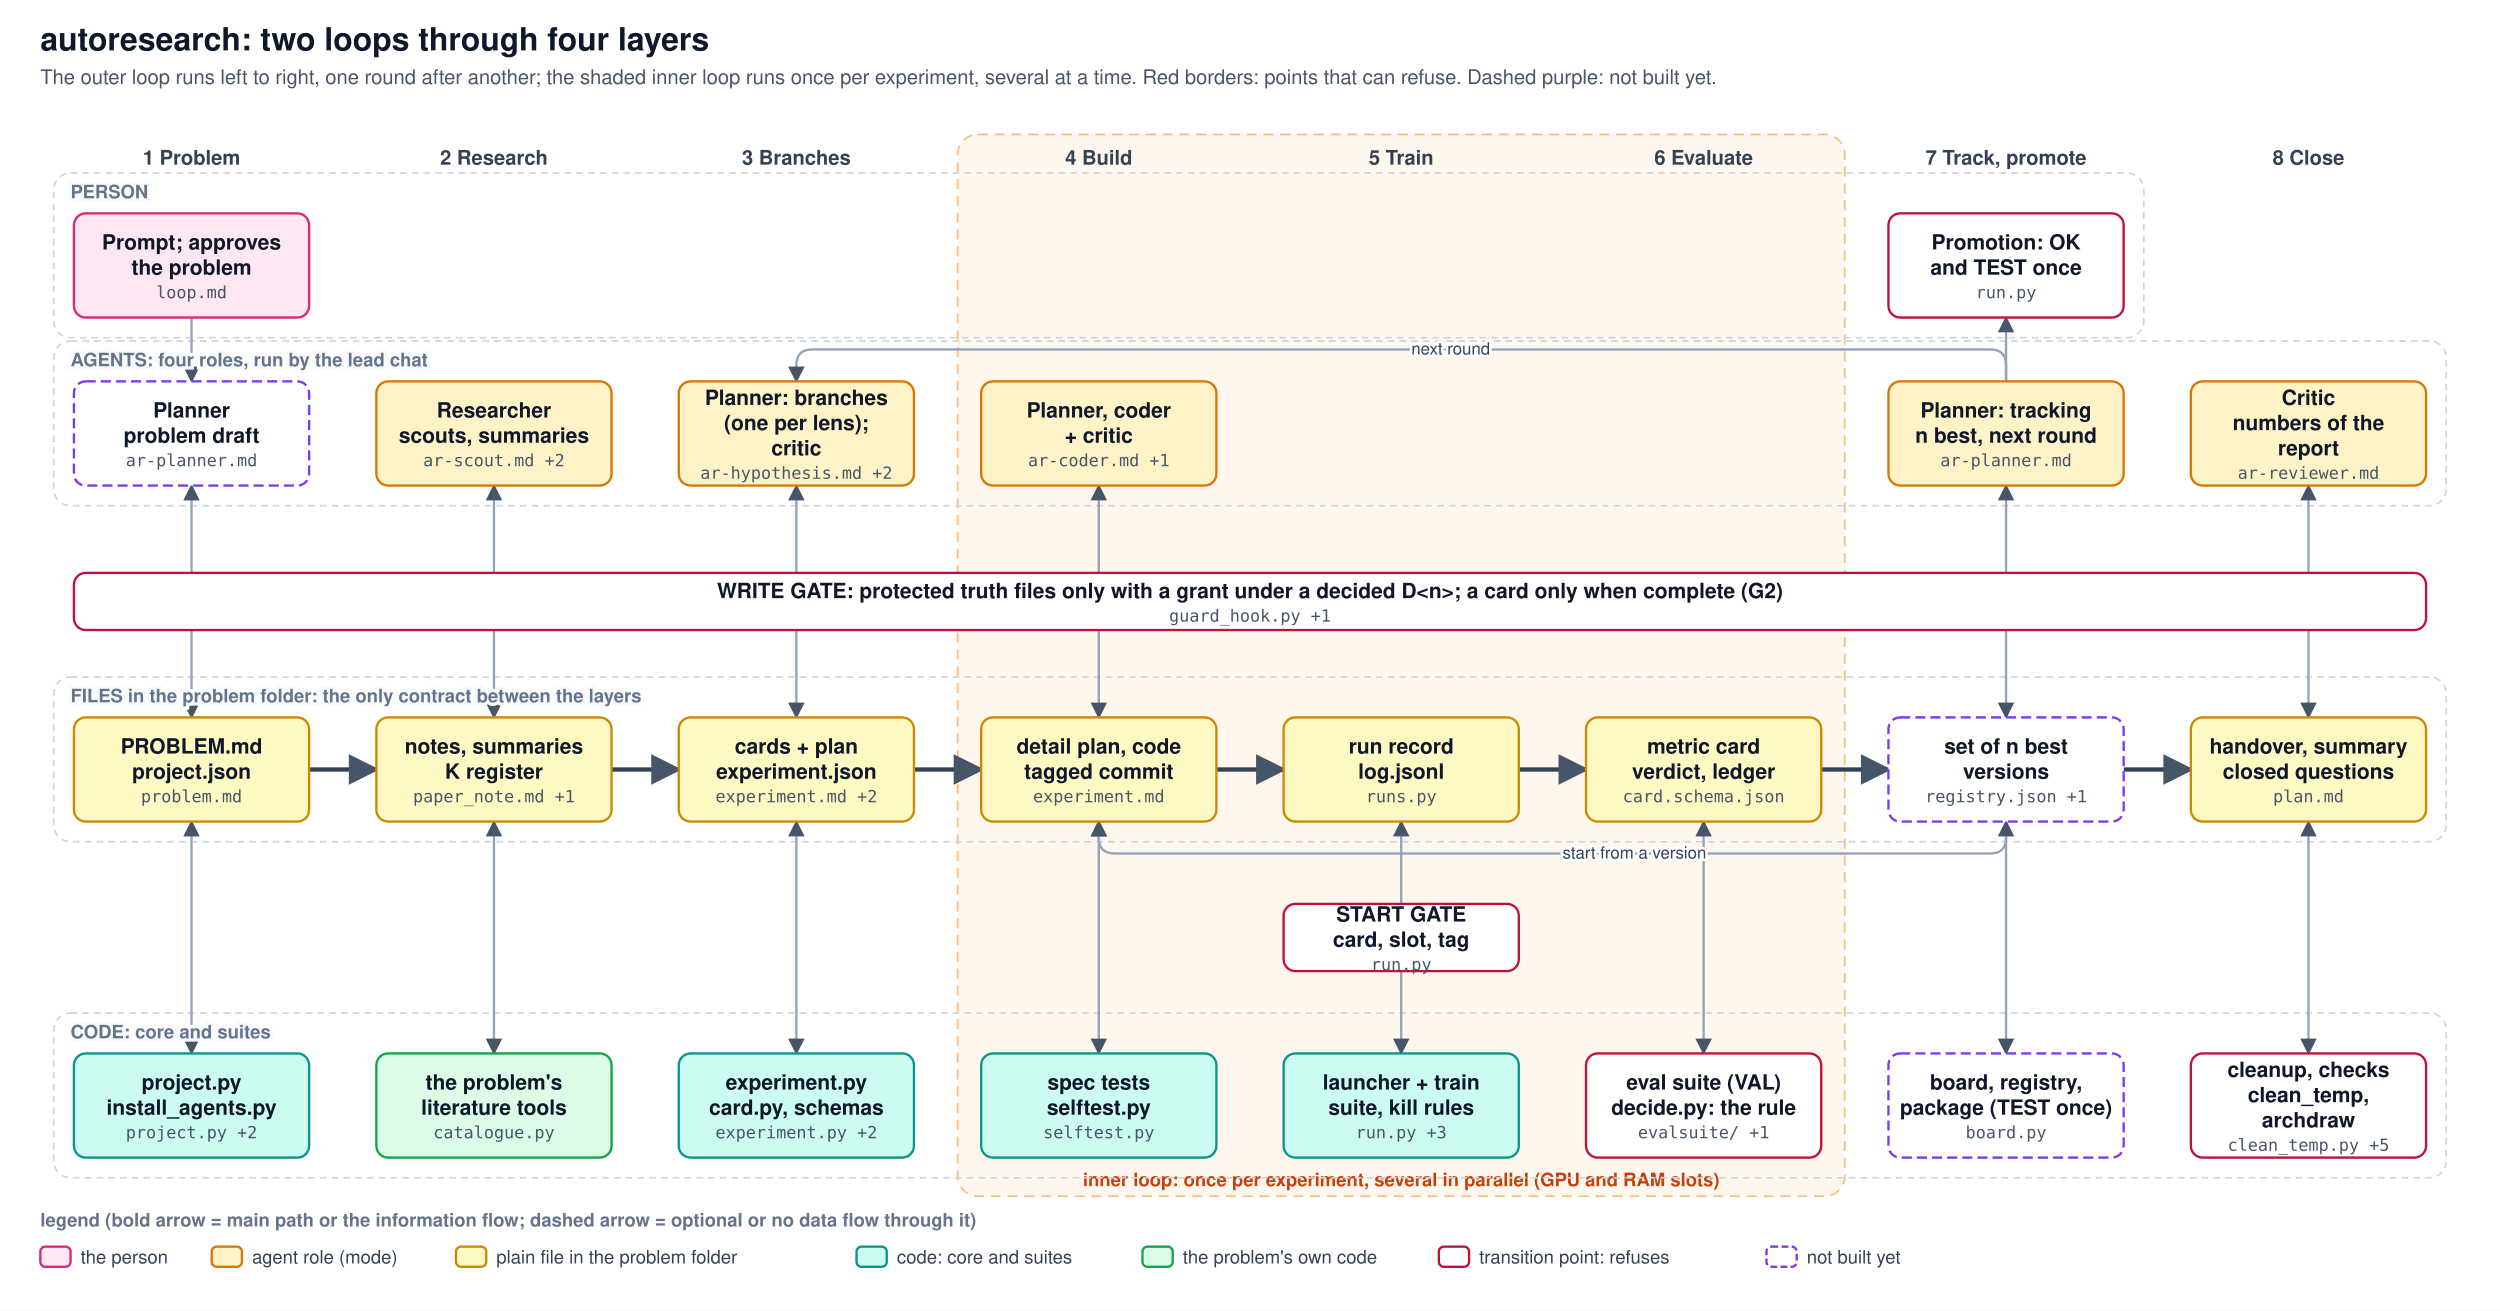
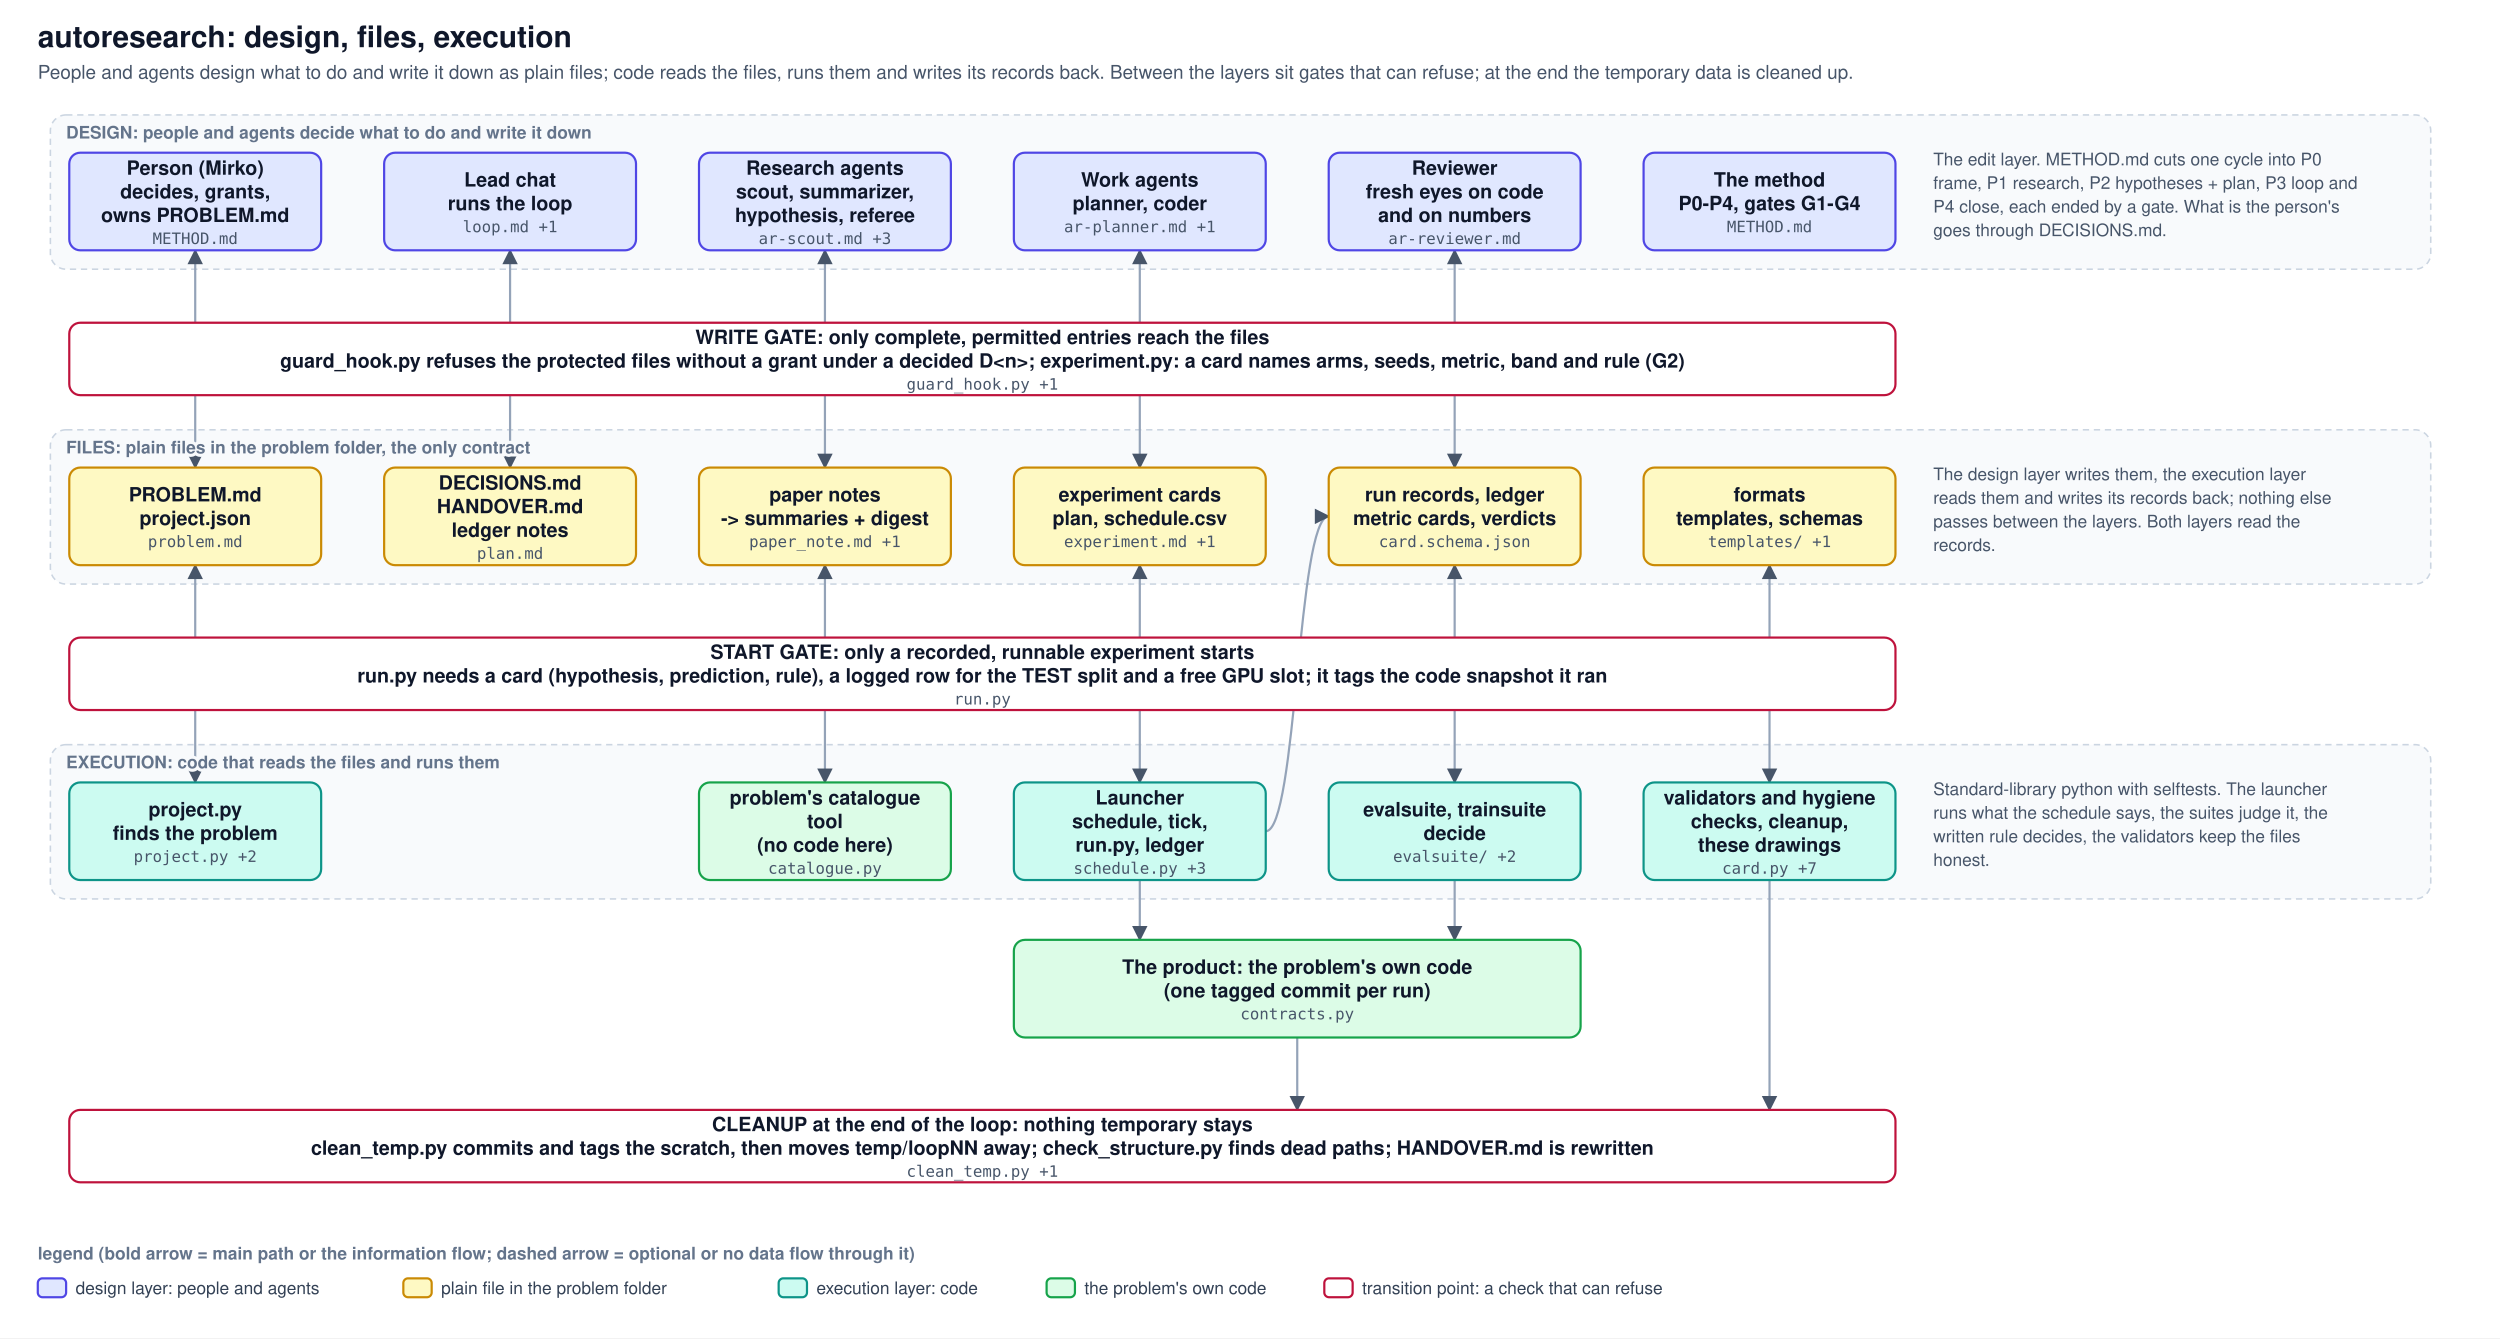
- <svg xmlns="http://www.w3.org/2000/svg" viewBox="0 0 1488 780" width="1488" height="780" font-family="Segoe UI, Helvetica, Arial, sans-serif">
+ <svg xmlns="http://www.w3.org/2000/svg" viewBox="0 0 1588 850" width="1588" height="850" font-family="Segoe UI, Helvetica, Arial, sans-serif">
  <defs>
    <marker id="ah" viewBox="0 0 10 10" refX="9" refY="5" markerWidth="7" markerHeight="7" orient="auto-start-reverse">
      <path d="M0,0 L10,5 L0,10 z" fill="#475569" />
    </marker>
  </defs>
-   <rect width="1488" height="780" fill="#ffffff" />
-   <text x="24" y="30" font-size="19" font-weight="700" fill="#0f172a">autoresearch: two loops through four layers</text>
-   <text x="24" y="50" font-size="12" fill="#475569">The outer loop runs left to right, one round after another; the shaded inner loop runs once per experiment, several at a time. Red borders: points that can refuse. Dashed purple: not built yet.</text>
-   <rect x="570" y="80" width="528" height="632" rx="12" fill="#fff7ed" stroke="#fdba74" stroke-dasharray="6 4" />
-   <text x="834.0" y="706" font-size="11" font-weight="600" text-anchor="middle" fill="#c2410c">inner loop: once per experiment, several in parallel (GPU and RAM slots)</text>
-   <text x="114.0" y="98" font-size="12" font-weight="700" text-anchor="middle" fill="#334155">1 Problem</text>
-   <text x="294.0" y="98" font-size="12" font-weight="700" text-anchor="middle" fill="#334155">2 Research</text>
-   <text x="474.0" y="98" font-size="12" font-weight="700" text-anchor="middle" fill="#334155">3 Branches</text>
-   <text x="654.0" y="98" font-size="12" font-weight="700" text-anchor="middle" fill="#334155">4 Build</text>
-   <text x="834.0" y="98" font-size="12" font-weight="700" text-anchor="middle" fill="#334155">5 Train</text>
-   <text x="1014.0" y="98" font-size="12" font-weight="700" text-anchor="middle" fill="#334155">6 Evaluate</text>
-   <text x="1194.0" y="98" font-size="12" font-weight="700" text-anchor="middle" fill="#334155">7 Track, promote</text>
-   <text x="1374.0" y="98" font-size="12" font-weight="700" text-anchor="middle" fill="#334155">8 Close</text>
-   <rect x="32.0" y="103.0" width="1244.0" height="98.0" rx="10" fill="none" stroke="#cbd5e1" stroke-dasharray="4 3" />
-   <rect x="32.0" y="203.0" width="1424.0" height="98.0" rx="10" fill="none" stroke="#cbd5e1" stroke-dasharray="4 3" />
-   <rect x="32.0" y="403.0" width="1424.0" height="98.0" rx="10" fill="none" stroke="#cbd5e1" stroke-dasharray="4 3" />
-   <rect x="32.0" y="603.0" width="1424.0" height="98.0" rx="10" fill="none" stroke="#cbd5e1" stroke-dasharray="4 3" />
-   <path d="M114.0,189.0 C114.0,208.0 114.0,208.0 114.0,227.0" fill="none" stroke="#94a3b8" stroke-width="1.4" marker-end="url(#ah)" />
-   <path d="M114.0,289.0 C114.0,358.0 114.0,358.0 114.0,427.0" fill="none" stroke="#94a3b8" stroke-width="1.4" marker-start="url(#ah)" marker-end="url(#ah)" />
-   <path d="M294.0,289.0 C294.0,358.0 294.0,358.0 294.0,427.0" fill="none" stroke="#94a3b8" stroke-width="1.4" marker-start="url(#ah)" marker-end="url(#ah)" />
-   <path d="M474.0,289.0 C474.0,358.0 474.0,358.0 474.0,427.0" fill="none" stroke="#94a3b8" stroke-width="1.4" marker-start="url(#ah)" marker-end="url(#ah)" />
-   <path d="M654.0,289.0 C654.0,358.0 654.0,358.0 654.0,427.0" fill="none" stroke="#94a3b8" stroke-width="1.4" marker-start="url(#ah)" marker-end="url(#ah)" />
-   <path d="M1194.0,289.0 C1194.0,358.0 1194.0,358.0 1194.0,427.0" fill="none" stroke="#94a3b8" stroke-width="1.4" marker-start="url(#ah)" marker-end="url(#ah)" />
-   <path d="M1374.0,289.0 C1374.0,358.0 1374.0,358.0 1374.0,427.0" fill="none" stroke="#94a3b8" stroke-width="1.4" marker-start="url(#ah)" marker-end="url(#ah)" />
-   <path d="M1194.0,227.0 C1194.0,208.0 1194.0,208.0 1194.0,189.0" fill="none" stroke="#94a3b8" stroke-width="1.4" marker-end="url(#ah)" />
-   <path d="M184.0,458.0 C204.0,458.0 204.0,458.0 224.0,458.0" fill="none" stroke="#334155" stroke-width="2.6" marker-end="url(#ah)" />
-   <path d="M364.0,458.0 C384.0,458.0 384.0,458.0 404.0,458.0" fill="none" stroke="#334155" stroke-width="2.6" marker-end="url(#ah)" />
-   <path d="M544.0,458.0 C564.0,458.0 564.0,458.0 584.0,458.0" fill="none" stroke="#334155" stroke-width="2.6" marker-end="url(#ah)" />
-   <path d="M724.0,458.0 C744.0,458.0 744.0,458.0 764.0,458.0" fill="none" stroke="#334155" stroke-width="2.6" marker-end="url(#ah)" />
-   <path d="M904.0,458.0 C924.0,458.0 924.0,458.0 944.0,458.0" fill="none" stroke="#334155" stroke-width="2.6" marker-end="url(#ah)" />
-   <path d="M1084.0,458.0 C1104.0,458.0 1104.0,458.0 1124.0,458.0" fill="none" stroke="#334155" stroke-width="2.6" marker-end="url(#ah)" />
-   <path d="M1264.0,458.0 C1284.0,458.0 1284.0,458.0 1304.0,458.0" fill="none" stroke="#334155" stroke-width="2.6" marker-end="url(#ah)" />
-   <path d="M1194.0,489.0 L1194.0,498.5 Q1194.0,508.0 1184.5,508.0 L663.5,508.0 Q654.0,508.0 654.0,498.5 L654.0,489.0" fill="none" stroke="#94a3b8" stroke-width="1.4" marker-end="url(#ah)" />
-   <path d="M1194.0,227.0 L1194.0,217.5 Q1194.0,208.0 1184.5,208.0 L483.5,208.0 Q474.0,208.0 474.0,217.5 L474.0,227.0" fill="none" stroke="#94a3b8" stroke-width="1.4" marker-end="url(#ah)" />
-   <path d="M114.0,489.0 C114.0,558.0 114.0,558.0 114.0,627.0" fill="none" stroke="#94a3b8" stroke-width="1.4" marker-start="url(#ah)" marker-end="url(#ah)" />
-   <path d="M294.0,489.0 C294.0,558.0 294.0,558.0 294.0,627.0" fill="none" stroke="#94a3b8" stroke-width="1.4" marker-start="url(#ah)" marker-end="url(#ah)" />
-   <path d="M474.0,489.0 C474.0,558.0 474.0,558.0 474.0,627.0" fill="none" stroke="#94a3b8" stroke-width="1.4" marker-start="url(#ah)" marker-end="url(#ah)" />
-   <path d="M654.0,489.0 C654.0,558.0 654.0,558.0 654.0,627.0" fill="none" stroke="#94a3b8" stroke-width="1.4" marker-start="url(#ah)" marker-end="url(#ah)" />
-   <path d="M834.0,489.0 C834.0,558.0 834.0,558.0 834.0,627.0" fill="none" stroke="#94a3b8" stroke-width="1.4" marker-start="url(#ah)" marker-end="url(#ah)" />
-   <path d="M1014.0,489.0 C1014.0,558.0 1014.0,558.0 1014.0,627.0" fill="none" stroke="#94a3b8" stroke-width="1.4" marker-start="url(#ah)" marker-end="url(#ah)" />
-   <path d="M1194.0,489.0 C1194.0,558.0 1194.0,558.0 1194.0,627.0" fill="none" stroke="#94a3b8" stroke-width="1.4" marker-start="url(#ah)" marker-end="url(#ah)" />
-   <path d="M1374.0,489.0 C1374.0,558.0 1374.0,558.0 1374.0,627.0" fill="none" stroke="#94a3b8" stroke-width="1.4" marker-start="url(#ah)" marker-end="url(#ah)" />
+   <rect width="1588" height="850" fill="#ffffff" />
+   <text x="24" y="30" font-size="19" font-weight="700" fill="#0f172a">autoresearch: design, files, execution</text>
+   <text x="24" y="50" font-size="12" fill="#475569">People and agents design what to do and write it down as plain files; code reads the files, runs them and writes its records back. Between the layers sit gates that can refuse; at the end the temporary data is cleaned up.</text>
+   <rect x="32.0" y="73.0" width="1512.0" height="98.0" rx="10" fill="#f8fafc" stroke="#cbd5e1" stroke-dasharray="4 3" />
+   <text x="1228.0" y="105.0" font-size="11" fill="#475569">The edit layer. METHOD.md cuts one cycle into P0</text>
+   <text x="1228.0" y="120.0" font-size="11" fill="#475569">frame, P1 research, P2 hypotheses + plan, P3 loop and</text>
+   <text x="1228.0" y="135.0" font-size="11" fill="#475569">P4 close, each ended by a gate. What is the person's</text>
+   <text x="1228.0" y="150.0" font-size="11" fill="#475569">goes through DECISIONS.md.</text>
+   <rect x="32.0" y="273.0" width="1512.0" height="98.0" rx="10" fill="#f8fafc" stroke="#cbd5e1" stroke-dasharray="4 3" />
+   <text x="1228.0" y="305.0" font-size="11" fill="#475569">The design layer writes them, the execution layer</text>
+   <text x="1228.0" y="320.0" font-size="11" fill="#475569">reads them and writes its records back; nothing else</text>
+   <text x="1228.0" y="335.0" font-size="11" fill="#475569">passes between the layers. Both layers read the</text>
+   <text x="1228.0" y="350.0" font-size="11" fill="#475569">records.</text>
+   <rect x="32.0" y="473.0" width="1512.0" height="98.0" rx="10" fill="#f8fafc" stroke="#cbd5e1" stroke-dasharray="4 3" />
+   <text x="1228.0" y="505.0" font-size="11" fill="#475569">Standard-library python with selftests. The launcher</text>
+   <text x="1228.0" y="520.0" font-size="11" fill="#475569">runs what the schedule says, the suites judge it, the</text>
+   <text x="1228.0" y="535.0" font-size="11" fill="#475569">written rule decides, the validators keep the files</text>
+   <text x="1228.0" y="550.0" font-size="11" fill="#475569">honest.</text>
+   <path d="M124.0,159.0 C124.0,228.0 124.0,228.0 124.0,297.0" fill="none" stroke="#94a3b8" stroke-width="1.4" marker-start="url(#ah)" marker-end="url(#ah)" />
+   <path d="M324.0,159.0 C324.0,228.0 324.0,228.0 324.0,297.0" fill="none" stroke="#94a3b8" stroke-width="1.4" marker-start="url(#ah)" marker-end="url(#ah)" />
+   <path d="M524.0,159.0 C524.0,228.0 524.0,228.0 524.0,297.0" fill="none" stroke="#94a3b8" stroke-width="1.4" marker-start="url(#ah)" marker-end="url(#ah)" />
+   <path d="M724.0,159.0 C724.0,228.0 724.0,228.0 724.0,297.0" fill="none" stroke="#94a3b8" stroke-width="1.4" marker-start="url(#ah)" marker-end="url(#ah)" />
+   <path d="M924.0,159.0 C924.0,228.0 924.0,228.0 924.0,297.0" fill="none" stroke="#94a3b8" stroke-width="1.4" marker-start="url(#ah)" marker-end="url(#ah)" />
+   <path d="M124.0,359.0 C124.0,428.0 124.0,428.0 124.0,497.0" fill="none" stroke="#94a3b8" stroke-width="1.4" marker-start="url(#ah)" marker-end="url(#ah)" />
+   <path d="M524.0,359.0 C524.0,428.0 524.0,428.0 524.0,497.0" fill="none" stroke="#94a3b8" stroke-width="1.4" marker-start="url(#ah)" marker-end="url(#ah)" />
+   <path d="M724.0,359.0 C724.0,428.0 724.0,428.0 724.0,497.0" fill="none" stroke="#94a3b8" stroke-width="1.4" marker-start="url(#ah)" marker-end="url(#ah)" />
+   <path d="M924.0,359.0 C924.0,428.0 924.0,428.0 924.0,497.0" fill="none" stroke="#94a3b8" stroke-width="1.4" marker-start="url(#ah)" marker-end="url(#ah)" />
+   <path d="M1124.0,359.0 C1124.0,428.0 1124.0,428.0 1124.0,497.0" fill="none" stroke="#94a3b8" stroke-width="1.4" marker-start="url(#ah)" marker-end="url(#ah)" />
+   <path d="M804.0,528.0 C824.0,528.0 824.0,328.0 844.0,328.0" fill="none" stroke="#94a3b8" stroke-width="1.4" marker-end="url(#ah)" />
+   <path d="M724.0,559.0 C724.0,578.0 724.0,578.0 724.0,597.0" fill="none" stroke="#94a3b8" stroke-width="1.4" marker-end="url(#ah)" />
+   <path d="M924.0,559.0 C924.0,578.0 924.0,578.0 924.0,597.0" fill="none" stroke="#94a3b8" stroke-width="1.4" marker-end="url(#ah)" />
+   <path d="M824.0,659.0 C824.0,682.0 824.0,682.0 824.0,705.0" fill="none" stroke="#94a3b8" stroke-width="1.4" marker-end="url(#ah)" />
+   <path d="M1124.0,559.0 C1124.0,632.0 1124.0,632.0 1124.0,705.0" fill="none" stroke="#94a3b8" stroke-width="1.4" marker-end="url(#ah)" />
  <g>
-     <rect x="44" y="127.0" width="140" height="62" rx="7" fill="#fce7f3" stroke="#db2777" stroke-width="1.4" />
-     <text x="114.0" y="148.5" font-size="12.5" font-weight="600" text-anchor="middle" fill="#0f172a">Prompt; approves</text>
-     <text x="114.0" y="163.5" font-size="12.5" font-weight="600" text-anchor="middle" fill="#0f172a">the problem</text>
-     <text x="114.0" y="177.5" font-size="10" text-anchor="middle" fill="#475569" font-family="Consolas, Menlo, monospace">loop.md</text>
+     <rect x="44" y="97.0" width="160" height="62" rx="7" fill="#e0e7ff" stroke="#4f46e5" stroke-width="1.4" />
+     <text x="124.0" y="111.0" font-size="12.5" font-weight="600" text-anchor="middle" fill="#0f172a">Person (Mirko)</text>
+     <text x="124.0" y="126.0" font-size="12.5" font-weight="600" text-anchor="middle" fill="#0f172a">decides, grants,</text>
+     <text x="124.0" y="141.0" font-size="12.5" font-weight="600" text-anchor="middle" fill="#0f172a">owns PROBLEM.md</text>
+     <text x="124.0" y="155.0" font-size="10" text-anchor="middle" fill="#475569" font-family="Consolas, Menlo, monospace">METHOD.md</text>
  </g>
  <g>
-     <rect x="1124" y="127.0" width="140" height="62" rx="7" fill="#ffffff" stroke="#be123c" stroke-width="1.4" />
-     <text x="1194.0" y="148.5" font-size="12.5" font-weight="600" text-anchor="middle" fill="#0f172a">Promotion: OK</text>
-     <text x="1194.0" y="163.5" font-size="12.5" font-weight="600" text-anchor="middle" fill="#0f172a">and TEST once</text>
-     <text x="1194.0" y="177.5" font-size="10" text-anchor="middle" fill="#475569" font-family="Consolas, Menlo, monospace">run.py</text>
+     <rect x="244" y="97.0" width="160" height="62" rx="7" fill="#e0e7ff" stroke="#4f46e5" stroke-width="1.4" />
+     <text x="324.0" y="118.5" font-size="12.5" font-weight="600" text-anchor="middle" fill="#0f172a">Lead chat</text>
+     <text x="324.0" y="133.5" font-size="12.5" font-weight="600" text-anchor="middle" fill="#0f172a">runs the loop</text>
+     <text x="324.0" y="147.5" font-size="10" text-anchor="middle" fill="#475569" font-family="Consolas, Menlo, monospace">loop.md +1</text>
  </g>
  <g>
-     <rect x="44" y="227.0" width="140" height="62" rx="7" fill="#ffffff" stroke="#7c3aed" stroke-width="1.4" stroke-dasharray="6 3" />
-     <text x="114.0" y="248.5" font-size="12.5" font-weight="600" text-anchor="middle" fill="#0f172a">Planner</text>
-     <text x="114.0" y="263.5" font-size="12.5" font-weight="600" text-anchor="middle" fill="#0f172a">problem draft</text>
-     <text x="114.0" y="277.5" font-size="10" text-anchor="middle" fill="#475569" font-family="Consolas, Menlo, monospace">ar-planner.md</text>
+     <rect x="444" y="97.0" width="160" height="62" rx="7" fill="#e0e7ff" stroke="#4f46e5" stroke-width="1.4" />
+     <text x="524.0" y="111.0" font-size="12.5" font-weight="600" text-anchor="middle" fill="#0f172a">Research agents</text>
+     <text x="524.0" y="126.0" font-size="12.5" font-weight="600" text-anchor="middle" fill="#0f172a">scout, summarizer,</text>
+     <text x="524.0" y="141.0" font-size="12.5" font-weight="600" text-anchor="middle" fill="#0f172a">hypothesis, referee</text>
+     <text x="524.0" y="155.0" font-size="10" text-anchor="middle" fill="#475569" font-family="Consolas, Menlo, monospace">ar-scout.md +3</text>
  </g>
  <g>
-     <rect x="224" y="227.0" width="140" height="62" rx="7" fill="#fef3c7" stroke="#d97706" stroke-width="1.4" />
-     <text x="294.0" y="248.5" font-size="12.5" font-weight="600" text-anchor="middle" fill="#0f172a">Researcher</text>
-     <text x="294.0" y="263.5" font-size="12.5" font-weight="600" text-anchor="middle" fill="#0f172a">scouts, summaries</text>
-     <text x="294.0" y="277.5" font-size="10" text-anchor="middle" fill="#475569" font-family="Consolas, Menlo, monospace">ar-scout.md +2</text>
+     <rect x="644" y="97.0" width="160" height="62" rx="7" fill="#e0e7ff" stroke="#4f46e5" stroke-width="1.4" />
+     <text x="724.0" y="118.5" font-size="12.5" font-weight="600" text-anchor="middle" fill="#0f172a">Work agents</text>
+     <text x="724.0" y="133.5" font-size="12.5" font-weight="600" text-anchor="middle" fill="#0f172a">planner, coder</text>
+     <text x="724.0" y="147.5" font-size="10" text-anchor="middle" fill="#475569" font-family="Consolas, Menlo, monospace">ar-planner.md +1</text>
  </g>
  <g>
-     <rect x="404" y="227.0" width="140" height="62" rx="7" fill="#fef3c7" stroke="#d97706" stroke-width="1.4" />
-     <text x="474.0" y="241.0" font-size="12.5" font-weight="600" text-anchor="middle" fill="#0f172a">Planner: branches</text>
-     <text x="474.0" y="256.0" font-size="12.5" font-weight="600" text-anchor="middle" fill="#0f172a">(one per lens);</text>
-     <text x="474.0" y="271.0" font-size="12.5" font-weight="600" text-anchor="middle" fill="#0f172a">critic</text>
-     <text x="474.0" y="285.0" font-size="10" text-anchor="middle" fill="#475569" font-family="Consolas, Menlo, monospace">ar-hypothesis.md +2</text>
+     <rect x="844" y="97.0" width="160" height="62" rx="7" fill="#e0e7ff" stroke="#4f46e5" stroke-width="1.4" />
+     <text x="924.0" y="111.0" font-size="12.5" font-weight="600" text-anchor="middle" fill="#0f172a">Reviewer</text>
+     <text x="924.0" y="126.0" font-size="12.5" font-weight="600" text-anchor="middle" fill="#0f172a">fresh eyes on code</text>
+     <text x="924.0" y="141.0" font-size="12.5" font-weight="600" text-anchor="middle" fill="#0f172a">and on numbers</text>
+     <text x="924.0" y="155.0" font-size="10" text-anchor="middle" fill="#475569" font-family="Consolas, Menlo, monospace">ar-reviewer.md</text>
  </g>
  <g>
-     <rect x="584" y="227.0" width="140" height="62" rx="7" fill="#fef3c7" stroke="#d97706" stroke-width="1.4" />
-     <text x="654.0" y="248.5" font-size="12.5" font-weight="600" text-anchor="middle" fill="#0f172a">Planner, coder</text>
-     <text x="654.0" y="263.5" font-size="12.5" font-weight="600" text-anchor="middle" fill="#0f172a">+ critic</text>
-     <text x="654.0" y="277.5" font-size="10" text-anchor="middle" fill="#475569" font-family="Consolas, Menlo, monospace">ar-coder.md +1</text>
+     <rect x="1044" y="97.0" width="160" height="62" rx="7" fill="#e0e7ff" stroke="#4f46e5" stroke-width="1.4" />
+     <text x="1124.0" y="118.5" font-size="12.5" font-weight="600" text-anchor="middle" fill="#0f172a">The method</text>
+     <text x="1124.0" y="133.5" font-size="12.5" font-weight="600" text-anchor="middle" fill="#0f172a">P0-P4, gates G1-G4</text>
+     <text x="1124.0" y="147.5" font-size="10" text-anchor="middle" fill="#475569" font-family="Consolas, Menlo, monospace">METHOD.md</text>
  </g>
  <g>
-     <rect x="1124" y="227.0" width="140" height="62" rx="7" fill="#fef3c7" stroke="#d97706" stroke-width="1.4" />
-     <text x="1194.0" y="248.5" font-size="12.5" font-weight="600" text-anchor="middle" fill="#0f172a">Planner: tracking</text>
-     <text x="1194.0" y="263.5" font-size="12.5" font-weight="600" text-anchor="middle" fill="#0f172a">n best, next round</text>
-     <text x="1194.0" y="277.5" font-size="10" text-anchor="middle" fill="#475569" font-family="Consolas, Menlo, monospace">ar-planner.md</text>
+     <rect x="44" y="205.0" width="1160" height="46" rx="7" fill="#ffffff" stroke="#be123c" stroke-width="1.4" />
+     <text x="624.0" y="218.5" font-size="12.5" font-weight="600" text-anchor="middle" fill="#0f172a">WRITE GATE: only complete, permitted entries reach the files</text>
+     <text x="624.0" y="233.5" font-size="12.5" font-weight="600" text-anchor="middle" fill="#0f172a">guard_hook.py refuses the protected files without a grant under a decided D&lt;n&gt;; experiment.py: a card names arms, seeds, metric, band and rule (G2)</text>
+     <text x="624.0" y="247.5" font-size="10" text-anchor="middle" fill="#475569" font-family="Consolas, Menlo, monospace">guard_hook.py +1</text>
  </g>
  <g>
-     <rect x="1304" y="227.0" width="140" height="62" rx="7" fill="#fef3c7" stroke="#d97706" stroke-width="1.4" />
-     <text x="1374.0" y="241.0" font-size="12.5" font-weight="600" text-anchor="middle" fill="#0f172a">Critic</text>
-     <text x="1374.0" y="256.0" font-size="12.5" font-weight="600" text-anchor="middle" fill="#0f172a">numbers of the</text>
-     <text x="1374.0" y="271.0" font-size="12.5" font-weight="600" text-anchor="middle" fill="#0f172a">report</text>
-     <text x="1374.0" y="285.0" font-size="10" text-anchor="middle" fill="#475569" font-family="Consolas, Menlo, monospace">ar-reviewer.md</text>
+     <rect x="44" y="297.0" width="160" height="62" rx="7" fill="#fef9c3" stroke="#ca8a04" stroke-width="1.4" />
+     <text x="124.0" y="318.5" font-size="12.5" font-weight="600" text-anchor="middle" fill="#0f172a">PROBLEM.md</text>
+     <text x="124.0" y="333.5" font-size="12.5" font-weight="600" text-anchor="middle" fill="#0f172a">project.json</text>
+     <text x="124.0" y="347.5" font-size="10" text-anchor="middle" fill="#475569" font-family="Consolas, Menlo, monospace">problem.md</text>
  </g>
  <g>
-     <rect x="44" y="341.0" width="1400" height="34" rx="7" fill="#ffffff" stroke="#be123c" stroke-width="1.4" />
-     <text x="744.0" y="356.0" font-size="12.5" font-weight="600" text-anchor="middle" fill="#0f172a">WRITE GATE: protected truth files only with a grant under a decided D&lt;n&gt;; a card only when complete (G2)</text>
-     <text x="744.0" y="370.0" font-size="10" text-anchor="middle" fill="#475569" font-family="Consolas, Menlo, monospace">guard_hook.py +1</text>
+     <rect x="244" y="297.0" width="160" height="62" rx="7" fill="#fef9c3" stroke="#ca8a04" stroke-width="1.4" />
+     <text x="324.0" y="311.0" font-size="12.5" font-weight="600" text-anchor="middle" fill="#0f172a">DECISIONS.md</text>
+     <text x="324.0" y="326.0" font-size="12.5" font-weight="600" text-anchor="middle" fill="#0f172a">HANDOVER.md</text>
+     <text x="324.0" y="341.0" font-size="12.5" font-weight="600" text-anchor="middle" fill="#0f172a">ledger notes</text>
+     <text x="324.0" y="355.0" font-size="10" text-anchor="middle" fill="#475569" font-family="Consolas, Menlo, monospace">plan.md</text>
  </g>
  <g>
-     <rect x="44" y="427.0" width="140" height="62" rx="7" fill="#fef9c3" stroke="#ca8a04" stroke-width="1.4" />
-     <text x="114.0" y="448.5" font-size="12.5" font-weight="600" text-anchor="middle" fill="#0f172a">PROBLEM.md</text>
-     <text x="114.0" y="463.5" font-size="12.5" font-weight="600" text-anchor="middle" fill="#0f172a">project.json</text>
-     <text x="114.0" y="477.5" font-size="10" text-anchor="middle" fill="#475569" font-family="Consolas, Menlo, monospace">problem.md</text>
+     <rect x="444" y="297.0" width="160" height="62" rx="7" fill="#fef9c3" stroke="#ca8a04" stroke-width="1.4" />
+     <text x="524.0" y="318.5" font-size="12.5" font-weight="600" text-anchor="middle" fill="#0f172a">paper notes</text>
+     <text x="524.0" y="333.5" font-size="12.5" font-weight="600" text-anchor="middle" fill="#0f172a">-&gt; summaries + digest</text>
+     <text x="524.0" y="347.5" font-size="10" text-anchor="middle" fill="#475569" font-family="Consolas, Menlo, monospace">paper_note.md +1</text>
  </g>
  <g>
-     <rect x="224" y="427.0" width="140" height="62" rx="7" fill="#fef9c3" stroke="#ca8a04" stroke-width="1.4" />
-     <text x="294.0" y="448.5" font-size="12.5" font-weight="600" text-anchor="middle" fill="#0f172a">notes, summaries</text>
-     <text x="294.0" y="463.5" font-size="12.5" font-weight="600" text-anchor="middle" fill="#0f172a">K register</text>
-     <text x="294.0" y="477.5" font-size="10" text-anchor="middle" fill="#475569" font-family="Consolas, Menlo, monospace">paper_note.md +1</text>
+     <rect x="644" y="297.0" width="160" height="62" rx="7" fill="#fef9c3" stroke="#ca8a04" stroke-width="1.4" />
+     <text x="724.0" y="318.5" font-size="12.5" font-weight="600" text-anchor="middle" fill="#0f172a">experiment cards</text>
+     <text x="724.0" y="333.5" font-size="12.5" font-weight="600" text-anchor="middle" fill="#0f172a">plan, schedule.csv</text>
+     <text x="724.0" y="347.5" font-size="10" text-anchor="middle" fill="#475569" font-family="Consolas, Menlo, monospace">experiment.md +1</text>
  </g>
  <g>
-     <rect x="404" y="427.0" width="140" height="62" rx="7" fill="#fef9c3" stroke="#ca8a04" stroke-width="1.4" />
-     <text x="474.0" y="448.5" font-size="12.5" font-weight="600" text-anchor="middle" fill="#0f172a">cards + plan</text>
-     <text x="474.0" y="463.5" font-size="12.5" font-weight="600" text-anchor="middle" fill="#0f172a">experiment.json</text>
-     <text x="474.0" y="477.5" font-size="10" text-anchor="middle" fill="#475569" font-family="Consolas, Menlo, monospace">experiment.md +2</text>
+     <rect x="844" y="297.0" width="160" height="62" rx="7" fill="#fef9c3" stroke="#ca8a04" stroke-width="1.4" />
+     <text x="924.0" y="318.5" font-size="12.5" font-weight="600" text-anchor="middle" fill="#0f172a">run records, ledger</text>
+     <text x="924.0" y="333.5" font-size="12.5" font-weight="600" text-anchor="middle" fill="#0f172a">metric cards, verdicts</text>
+     <text x="924.0" y="347.5" font-size="10" text-anchor="middle" fill="#475569" font-family="Consolas, Menlo, monospace">card.schema.json</text>
  </g>
  <g>
-     <rect x="584" y="427.0" width="140" height="62" rx="7" fill="#fef9c3" stroke="#ca8a04" stroke-width="1.4" />
-     <text x="654.0" y="448.5" font-size="12.5" font-weight="600" text-anchor="middle" fill="#0f172a">detail plan, code</text>
-     <text x="654.0" y="463.5" font-size="12.5" font-weight="600" text-anchor="middle" fill="#0f172a">tagged commit</text>
-     <text x="654.0" y="477.5" font-size="10" text-anchor="middle" fill="#475569" font-family="Consolas, Menlo, monospace">experiment.md</text>
+     <rect x="1044" y="297.0" width="160" height="62" rx="7" fill="#fef9c3" stroke="#ca8a04" stroke-width="1.4" />
+     <text x="1124.0" y="318.5" font-size="12.5" font-weight="600" text-anchor="middle" fill="#0f172a">formats</text>
+     <text x="1124.0" y="333.5" font-size="12.5" font-weight="600" text-anchor="middle" fill="#0f172a">templates, schemas</text>
+     <text x="1124.0" y="347.5" font-size="10" text-anchor="middle" fill="#475569" font-family="Consolas, Menlo, monospace">templates/ +1</text>
  </g>
  <g>
-     <rect x="764" y="427.0" width="140" height="62" rx="7" fill="#fef9c3" stroke="#ca8a04" stroke-width="1.4" />
-     <text x="834.0" y="448.5" font-size="12.5" font-weight="600" text-anchor="middle" fill="#0f172a">run record</text>
-     <text x="834.0" y="463.5" font-size="12.5" font-weight="600" text-anchor="middle" fill="#0f172a">log.jsonl</text>
-     <text x="834.0" y="477.5" font-size="10" text-anchor="middle" fill="#475569" font-family="Consolas, Menlo, monospace">runs.py</text>
+     <rect x="44" y="405.0" width="1160" height="46" rx="7" fill="#ffffff" stroke="#be123c" stroke-width="1.4" />
+     <text x="624.0" y="418.5" font-size="12.5" font-weight="600" text-anchor="middle" fill="#0f172a">START GATE: only a recorded, runnable experiment starts</text>
+     <text x="624.0" y="433.5" font-size="12.5" font-weight="600" text-anchor="middle" fill="#0f172a">run.py needs a card (hypothesis, prediction, rule), a logged row for the TEST split and a free GPU slot; it tags the code snapshot it ran</text>
+     <text x="624.0" y="447.5" font-size="10" text-anchor="middle" fill="#475569" font-family="Consolas, Menlo, monospace">run.py</text>
  </g>
  <g>
-     <rect x="944" y="427.0" width="140" height="62" rx="7" fill="#fef9c3" stroke="#ca8a04" stroke-width="1.4" />
-     <text x="1014.0" y="448.5" font-size="12.5" font-weight="600" text-anchor="middle" fill="#0f172a">metric card</text>
-     <text x="1014.0" y="463.5" font-size="12.5" font-weight="600" text-anchor="middle" fill="#0f172a">verdict, ledger</text>
-     <text x="1014.0" y="477.5" font-size="10" text-anchor="middle" fill="#475569" font-family="Consolas, Menlo, monospace">card.schema.json</text>
+     <rect x="44" y="497.0" width="160" height="62" rx="7" fill="#ccfbf1" stroke="#0d9488" stroke-width="1.4" />
+     <text x="124.0" y="518.5" font-size="12.5" font-weight="600" text-anchor="middle" fill="#0f172a">project.py</text>
+     <text x="124.0" y="533.5" font-size="12.5" font-weight="600" text-anchor="middle" fill="#0f172a">finds the problem</text>
+     <text x="124.0" y="547.5" font-size="10" text-anchor="middle" fill="#475569" font-family="Consolas, Menlo, monospace">project.py +2</text>
  </g>
  <g>
-     <rect x="1124" y="427.0" width="140" height="62" rx="7" fill="#ffffff" stroke="#7c3aed" stroke-width="1.4" stroke-dasharray="6 3" />
-     <text x="1194.0" y="448.5" font-size="12.5" font-weight="600" text-anchor="middle" fill="#0f172a">set of n best</text>
-     <text x="1194.0" y="463.5" font-size="12.5" font-weight="600" text-anchor="middle" fill="#0f172a">versions</text>
-     <text x="1194.0" y="477.5" font-size="10" text-anchor="middle" fill="#475569" font-family="Consolas, Menlo, monospace">registry.json +1</text>
+     <rect x="444" y="497.0" width="160" height="62" rx="7" fill="#dcfce7" stroke="#16a34a" stroke-width="1.4" />
+     <text x="524.0" y="511.0" font-size="12.5" font-weight="600" text-anchor="middle" fill="#0f172a">problem's catalogue</text>
+     <text x="524.0" y="526.0" font-size="12.5" font-weight="600" text-anchor="middle" fill="#0f172a">tool</text>
+     <text x="524.0" y="541.0" font-size="12.5" font-weight="600" text-anchor="middle" fill="#0f172a">(no code here)</text>
+     <text x="524.0" y="555.0" font-size="10" text-anchor="middle" fill="#475569" font-family="Consolas, Menlo, monospace">catalogue.py</text>
  </g>
  <g>
-     <rect x="1304" y="427.0" width="140" height="62" rx="7" fill="#fef9c3" stroke="#ca8a04" stroke-width="1.4" />
-     <text x="1374.0" y="448.5" font-size="12.5" font-weight="600" text-anchor="middle" fill="#0f172a">handover, summary</text>
-     <text x="1374.0" y="463.5" font-size="12.5" font-weight="600" text-anchor="middle" fill="#0f172a">closed questions</text>
-     <text x="1374.0" y="477.5" font-size="10" text-anchor="middle" fill="#475569" font-family="Consolas, Menlo, monospace">plan.md</text>
+     <rect x="644" y="497.0" width="160" height="62" rx="7" fill="#ccfbf1" stroke="#0d9488" stroke-width="1.4" />
+     <text x="724.0" y="511.0" font-size="12.5" font-weight="600" text-anchor="middle" fill="#0f172a">Launcher</text>
+     <text x="724.0" y="526.0" font-size="12.5" font-weight="600" text-anchor="middle" fill="#0f172a">schedule, tick,</text>
+     <text x="724.0" y="541.0" font-size="12.5" font-weight="600" text-anchor="middle" fill="#0f172a">run.py, ledger</text>
+     <text x="724.0" y="555.0" font-size="10" text-anchor="middle" fill="#475569" font-family="Consolas, Menlo, monospace">schedule.py +3</text>
  </g>
  <g>
-     <rect x="764" y="538.0" width="140" height="40" rx="7" fill="#ffffff" stroke="#be123c" stroke-width="1.4" />
-     <text x="834.0" y="548.5" font-size="12.5" font-weight="600" text-anchor="middle" fill="#0f172a">START GATE</text>
-     <text x="834.0" y="563.5" font-size="12.5" font-weight="600" text-anchor="middle" fill="#0f172a">card, slot, tag</text>
-     <text x="834.0" y="577.5" font-size="10" text-anchor="middle" fill="#475569" font-family="Consolas, Menlo, monospace">run.py</text>
+     <rect x="844" y="497.0" width="160" height="62" rx="7" fill="#ccfbf1" stroke="#0d9488" stroke-width="1.4" />
+     <text x="924.0" y="518.5" font-size="12.5" font-weight="600" text-anchor="middle" fill="#0f172a">evalsuite, trainsuite</text>
+     <text x="924.0" y="533.5" font-size="12.5" font-weight="600" text-anchor="middle" fill="#0f172a">decide</text>
+     <text x="924.0" y="547.5" font-size="10" text-anchor="middle" fill="#475569" font-family="Consolas, Menlo, monospace">evalsuite/ +2</text>
  </g>
  <g>
-     <rect x="44" y="627.0" width="140" height="62" rx="7" fill="#ccfbf1" stroke="#0d9488" stroke-width="1.4" />
-     <text x="114.0" y="648.5" font-size="12.5" font-weight="600" text-anchor="middle" fill="#0f172a">project.py</text>
-     <text x="114.0" y="663.5" font-size="12.5" font-weight="600" text-anchor="middle" fill="#0f172a">install_agents.py</text>
-     <text x="114.0" y="677.5" font-size="10" text-anchor="middle" fill="#475569" font-family="Consolas, Menlo, monospace">project.py +2</text>
+     <rect x="1044" y="497.0" width="160" height="62" rx="7" fill="#ccfbf1" stroke="#0d9488" stroke-width="1.4" />
+     <text x="1124.0" y="511.0" font-size="12.5" font-weight="600" text-anchor="middle" fill="#0f172a">validators and hygiene</text>
+     <text x="1124.0" y="526.0" font-size="12.5" font-weight="600" text-anchor="middle" fill="#0f172a">checks, cleanup,</text>
+     <text x="1124.0" y="541.0" font-size="12.5" font-weight="600" text-anchor="middle" fill="#0f172a">these drawings</text>
+     <text x="1124.0" y="555.0" font-size="10" text-anchor="middle" fill="#475569" font-family="Consolas, Menlo, monospace">card.py +7</text>
  </g>
  <g>
-     <rect x="224" y="627.0" width="140" height="62" rx="7" fill="#dcfce7" stroke="#16a34a" stroke-width="1.4" />
-     <text x="294.0" y="648.5" font-size="12.5" font-weight="600" text-anchor="middle" fill="#0f172a">the problem's</text>
-     <text x="294.0" y="663.5" font-size="12.5" font-weight="600" text-anchor="middle" fill="#0f172a">literature tools</text>
-     <text x="294.0" y="677.5" font-size="10" text-anchor="middle" fill="#475569" font-family="Consolas, Menlo, monospace">catalogue.py</text>
+     <rect x="644" y="597.0" width="360" height="62" rx="7" fill="#dcfce7" stroke="#16a34a" stroke-width="1.4" />
+     <text x="824.0" y="618.5" font-size="12.5" font-weight="600" text-anchor="middle" fill="#0f172a">The product: the problem's own code</text>
+     <text x="824.0" y="633.5" font-size="12.5" font-weight="600" text-anchor="middle" fill="#0f172a">(one tagged commit per run)</text>
+     <text x="824.0" y="647.5" font-size="10" text-anchor="middle" fill="#475569" font-family="Consolas, Menlo, monospace">contracts.py</text>
  </g>
  <g>
-     <rect x="404" y="627.0" width="140" height="62" rx="7" fill="#ccfbf1" stroke="#0d9488" stroke-width="1.4" />
-     <text x="474.0" y="648.5" font-size="12.5" font-weight="600" text-anchor="middle" fill="#0f172a">experiment.py</text>
-     <text x="474.0" y="663.5" font-size="12.5" font-weight="600" text-anchor="middle" fill="#0f172a">card.py, schemas</text>
-     <text x="474.0" y="677.5" font-size="10" text-anchor="middle" fill="#475569" font-family="Consolas, Menlo, monospace">experiment.py +2</text>
+     <rect x="44" y="705.0" width="1160" height="46" rx="7" fill="#ffffff" stroke="#be123c" stroke-width="1.4" />
+     <text x="624.0" y="718.5" font-size="12.5" font-weight="600" text-anchor="middle" fill="#0f172a">CLEANUP at the end of the loop: nothing temporary stays</text>
+     <text x="624.0" y="733.5" font-size="12.5" font-weight="600" text-anchor="middle" fill="#0f172a">clean_temp.py commits and tags the scratch, then moves temp/loopNN away; check_structure.py finds dead paths; HANDOVER.md is rewritten</text>
+     <text x="624.0" y="747.5" font-size="10" text-anchor="middle" fill="#475569" font-family="Consolas, Menlo, monospace">clean_temp.py +1</text>
  </g>
-   <g>
-     <rect x="584" y="627.0" width="140" height="62" rx="7" fill="#ccfbf1" stroke="#0d9488" stroke-width="1.4" />
-     <text x="654.0" y="648.5" font-size="12.5" font-weight="600" text-anchor="middle" fill="#0f172a">spec tests</text>
-     <text x="654.0" y="663.5" font-size="12.5" font-weight="600" text-anchor="middle" fill="#0f172a">selftest.py</text>
-     <text x="654.0" y="677.5" font-size="10" text-anchor="middle" fill="#475569" font-family="Consolas, Menlo, monospace">selftest.py</text>
-   </g>
-   <g>
-     <rect x="764" y="627.0" width="140" height="62" rx="7" fill="#ccfbf1" stroke="#0d9488" stroke-width="1.4" />
-     <text x="834.0" y="648.5" font-size="12.5" font-weight="600" text-anchor="middle" fill="#0f172a">launcher + train</text>
-     <text x="834.0" y="663.5" font-size="12.5" font-weight="600" text-anchor="middle" fill="#0f172a">suite, kill rules</text>
-     <text x="834.0" y="677.5" font-size="10" text-anchor="middle" fill="#475569" font-family="Consolas, Menlo, monospace">run.py +3</text>
-   </g>
-   <g>
-     <rect x="944" y="627.0" width="140" height="62" rx="7" fill="#ffffff" stroke="#be123c" stroke-width="1.4" />
-     <text x="1014.0" y="648.5" font-size="12.5" font-weight="600" text-anchor="middle" fill="#0f172a">eval suite (VAL)</text>
-     <text x="1014.0" y="663.5" font-size="12.5" font-weight="600" text-anchor="middle" fill="#0f172a">decide.py: the rule</text>
-     <text x="1014.0" y="677.5" font-size="10" text-anchor="middle" fill="#475569" font-family="Consolas, Menlo, monospace">evalsuite/ +1</text>
-   </g>
-   <g>
-     <rect x="1124" y="627.0" width="140" height="62" rx="7" fill="#ffffff" stroke="#7c3aed" stroke-width="1.4" stroke-dasharray="6 3" />
-     <text x="1194.0" y="648.5" font-size="12.5" font-weight="600" text-anchor="middle" fill="#0f172a">board, registry,</text>
-     <text x="1194.0" y="663.5" font-size="12.5" font-weight="600" text-anchor="middle" fill="#0f172a">package (TEST once)</text>
-     <text x="1194.0" y="677.5" font-size="10" text-anchor="middle" fill="#475569" font-family="Consolas, Menlo, monospace">board.py</text>
-   </g>
-   <g>
-     <rect x="1304" y="627.0" width="140" height="62" rx="7" fill="#ffffff" stroke="#be123c" stroke-width="1.4" />
-     <text x="1374.0" y="641.0" font-size="12.5" font-weight="600" text-anchor="middle" fill="#0f172a">cleanup, checks</text>
-     <text x="1374.0" y="656.0" font-size="12.5" font-weight="600" text-anchor="middle" fill="#0f172a">clean_temp,</text>
-     <text x="1374.0" y="671.0" font-size="12.5" font-weight="600" text-anchor="middle" fill="#0f172a">archdraw</text>
-     <text x="1374.0" y="685.0" font-size="10" text-anchor="middle" fill="#475569" font-family="Consolas, Menlo, monospace">clean_temp.py +5</text>
-   </g>
-   <text x="42.0" y="118.0" font-size="11" font-weight="600" fill="#64748b" stroke="#f8fafc" stroke-width="4" paint-order="stroke">PERSON</text>
-   <text x="42.0" y="218.0" font-size="11" font-weight="600" fill="#64748b" stroke="#f8fafc" stroke-width="4" paint-order="stroke">AGENTS: four roles, run by the lead chat</text>
-   <text x="42.0" y="418.0" font-size="11" font-weight="600" fill="#64748b" stroke="#f8fafc" stroke-width="4" paint-order="stroke">FILES in the problem folder: the only contract between the layers</text>
-   <text x="42.0" y="618.0" font-size="11" font-weight="600" fill="#64748b" stroke="#f8fafc" stroke-width="4" paint-order="stroke">CODE: core and suites</text>
-   <text x="930.0" y="511.0" font-size="10" text-anchor="start" fill="#334155" stroke="#ffffff" stroke-width="3" paint-order="stroke">start from a version</text>
-   <text x="840.0" y="211.0" font-size="10" text-anchor="start" fill="#334155" stroke="#ffffff" stroke-width="3" paint-order="stroke">next round</text>
-   <text x="24" y="730" font-size="11" font-weight="600" fill="#64748b">legend (bold arrow = main path or the information flow; dashed arrow = optional or no data flow through it)</text>
-   <rect x="24" y="742" width="18" height="12" rx="3" fill="#fce7f3" stroke="#db2777" stroke-width="1.4" />
-   <text x="48" y="752" font-size="11" fill="#334155">the person</text>
-   <rect x="126.0" y="742" width="18" height="12" rx="3" fill="#fef3c7" stroke="#d97706" stroke-width="1.4" />
-   <text x="150.0" y="752" font-size="11" fill="#334155">agent role (mode)</text>
-   <rect x="271.4" y="742" width="18" height="12" rx="3" fill="#fef9c3" stroke="#ca8a04" stroke-width="1.4" />
-   <text x="295.4" y="752" font-size="11" fill="#334155">plain file in the problem folder</text>
-   <rect x="509.8" y="742" width="18" height="12" rx="3" fill="#ccfbf1" stroke="#0d9488" stroke-width="1.4" />
-   <text x="533.8" y="752" font-size="11" fill="#334155">code: core and suites</text>
-   <rect x="680.0" y="742" width="18" height="12" rx="3" fill="#dcfce7" stroke="#16a34a" stroke-width="1.4" />
-   <text x="704.0" y="752" font-size="11" fill="#334155">the problem's own code</text>
-   <rect x="856.4" y="742" width="18" height="12" rx="3" fill="#ffffff" stroke="#be123c" stroke-width="1.4" />
-   <text x="880.4" y="752" font-size="11" fill="#334155">transition point: refuses</text>
-   <rect x="1051.4" y="742" width="18" height="12" rx="3" fill="#ffffff" stroke="#7c3aed" stroke-width="1.4" stroke-dasharray="4 2" />
-   <text x="1075.4" y="752" font-size="11" fill="#334155">not built yet</text>
+   <text x="42.0" y="88.0" font-size="11" font-weight="600" fill="#64748b" stroke="#f8fafc" stroke-width="4" paint-order="stroke">DESIGN: people and agents decide what to do and write it down</text>
+   <text x="42.0" y="288.0" font-size="11" font-weight="600" fill="#64748b" stroke="#f8fafc" stroke-width="4" paint-order="stroke">FILES: plain files in the problem folder, the only contract</text>
+   <text x="42.0" y="488.0" font-size="11" font-weight="600" fill="#64748b" stroke="#f8fafc" stroke-width="4" paint-order="stroke">EXECUTION: code that reads the files and runs them</text>
+   <text x="24" y="800" font-size="11" font-weight="600" fill="#64748b">legend (bold arrow = main path or the information flow; dashed arrow = optional or no data flow through it)</text>
+   <rect x="24" y="812" width="18" height="12" rx="3" fill="#e0e7ff" stroke="#4f46e5" stroke-width="1.4" />
+   <text x="48" y="822" font-size="11" fill="#334155">design layer: people and agents</text>
+   <rect x="256.2" y="812" width="18" height="12" rx="3" fill="#fef9c3" stroke="#ca8a04" stroke-width="1.4" />
+   <text x="280.2" y="822" font-size="11" fill="#334155">plain file in the problem folder</text>
+   <rect x="494.6" y="812" width="18" height="12" rx="3" fill="#ccfbf1" stroke="#0d9488" stroke-width="1.4" />
+   <text x="518.6" y="822" font-size="11" fill="#334155">execution layer: code</text>
+   <rect x="664.8" y="812" width="18" height="12" rx="3" fill="#dcfce7" stroke="#16a34a" stroke-width="1.4" />
+   <text x="688.8" y="822" font-size="11" fill="#334155">the problem's own code</text>
+   <rect x="841.2" y="812" width="18" height="12" rx="3" fill="#ffffff" stroke="#be123c" stroke-width="1.4" />
+   <text x="865.2" y="822" font-size="11" fill="#334155">transition point: a check that can refuse</text>
</svg>
